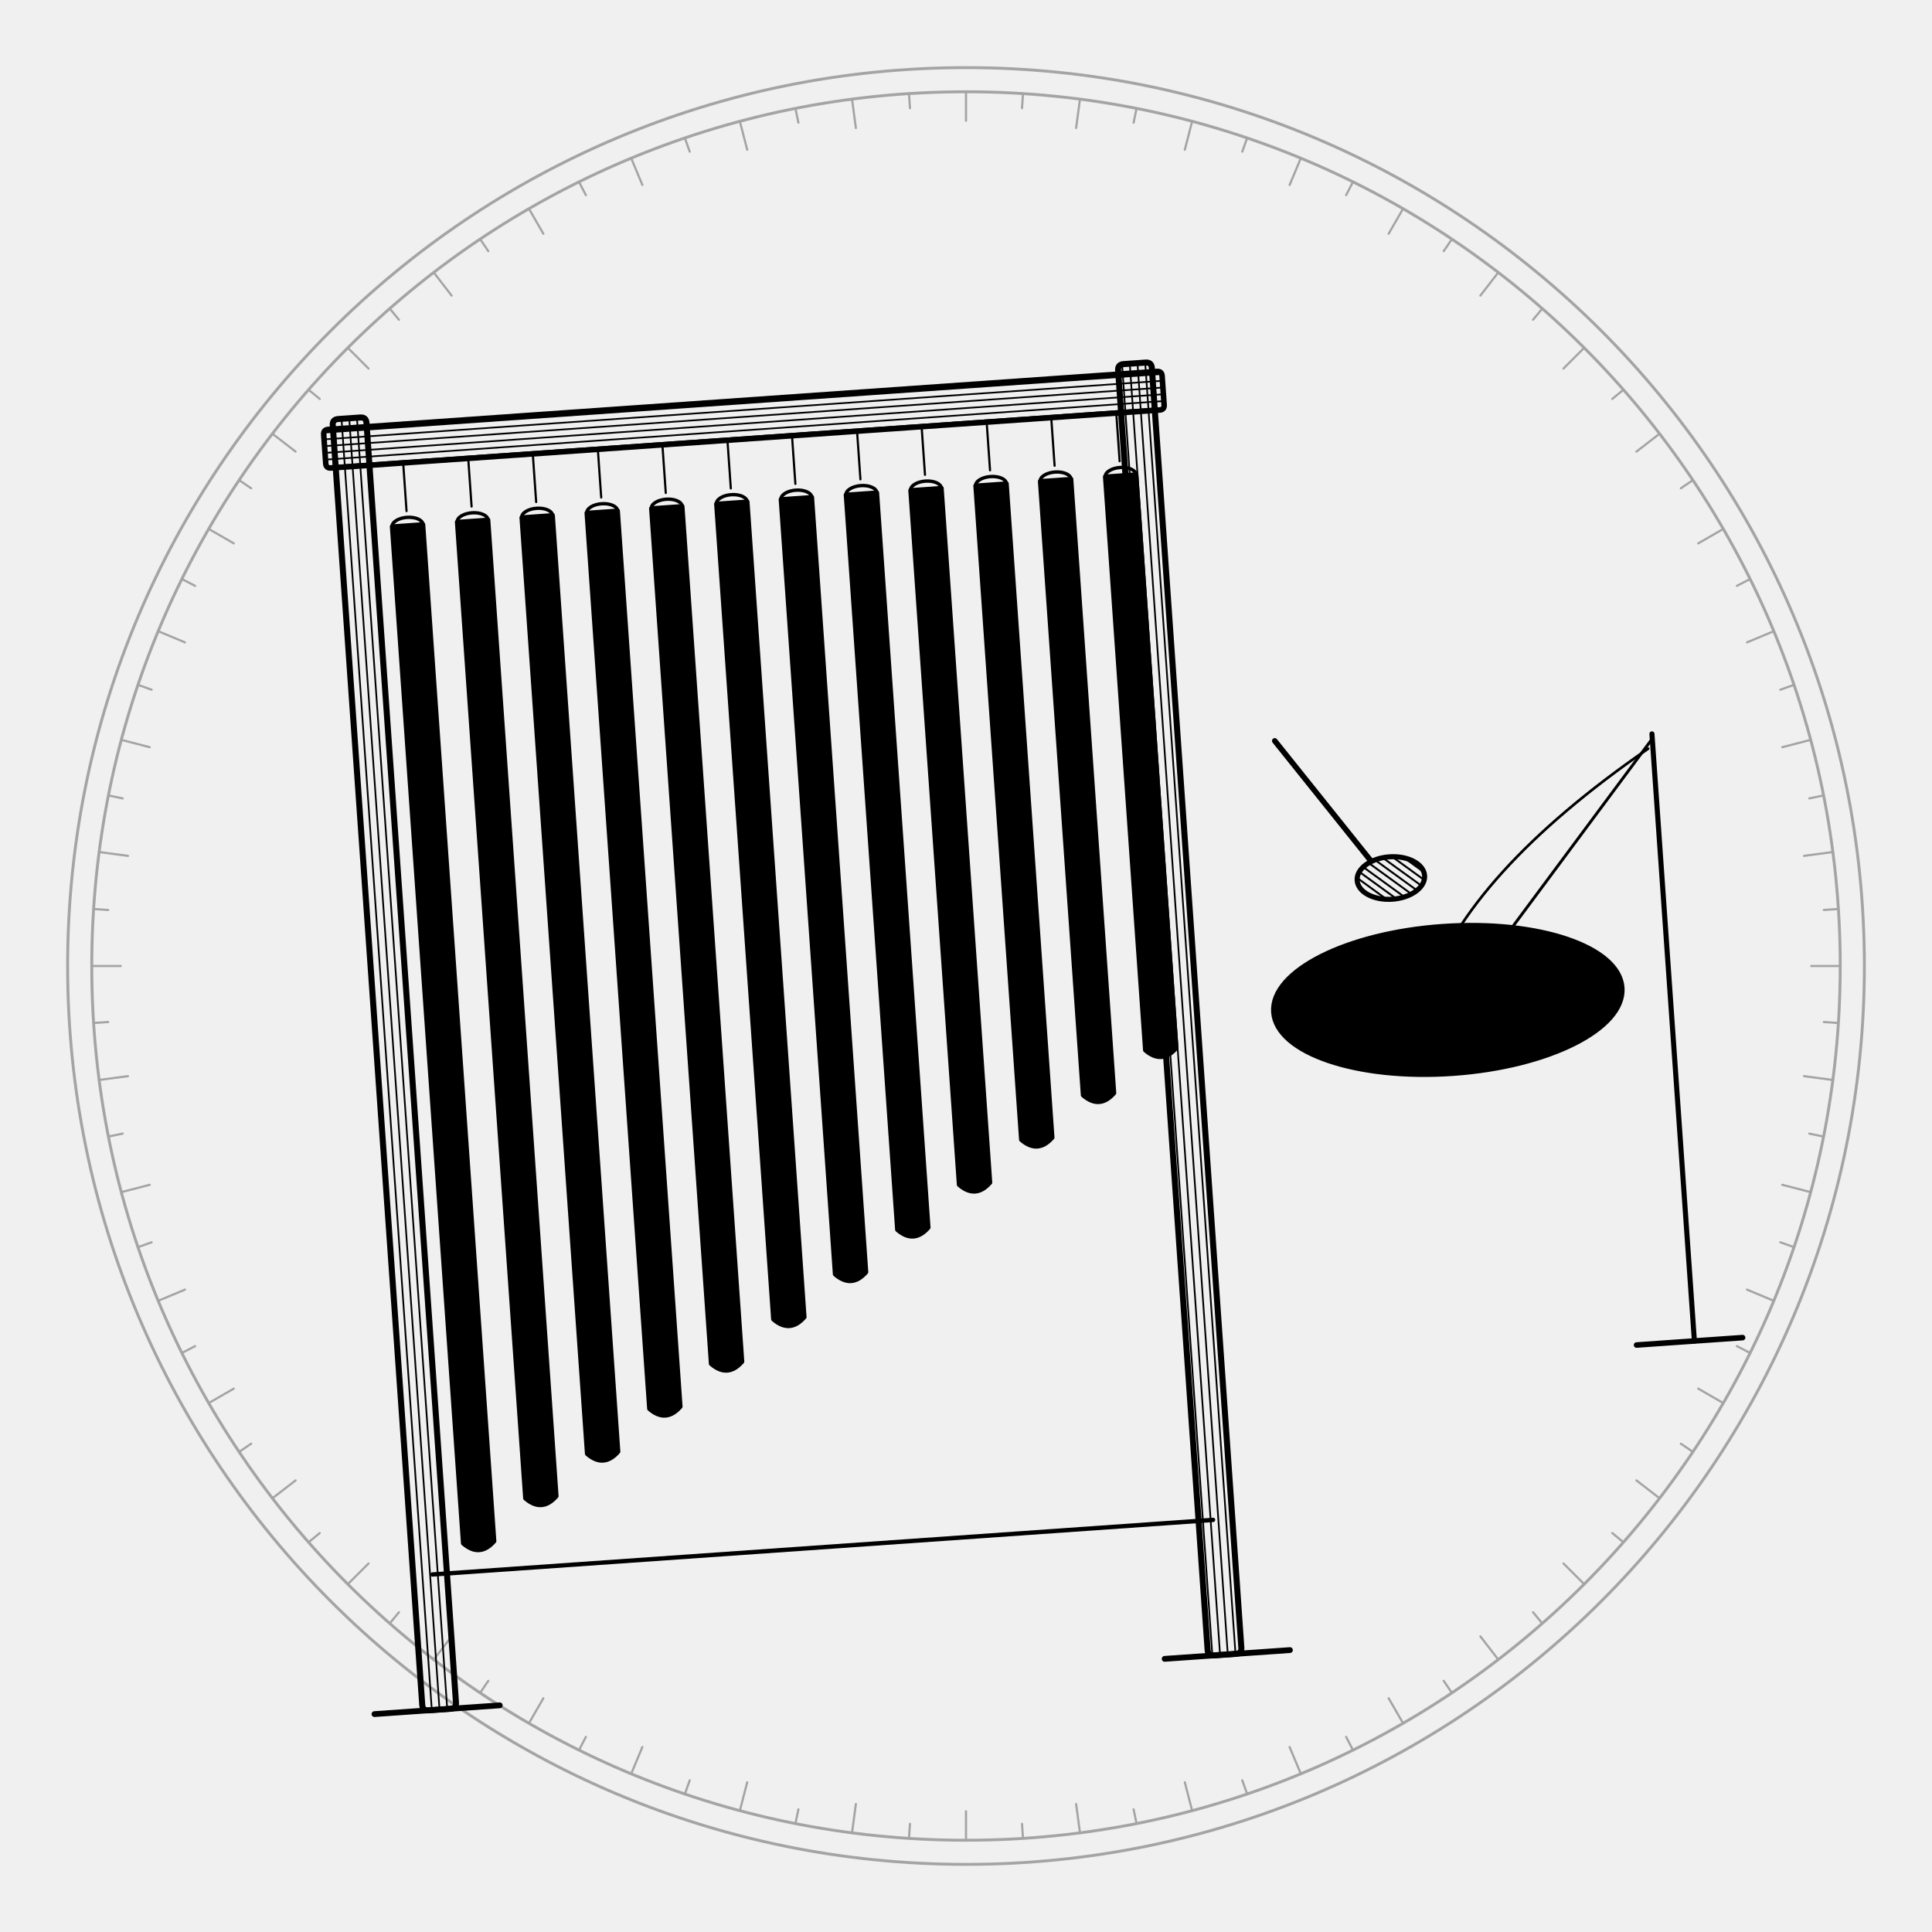
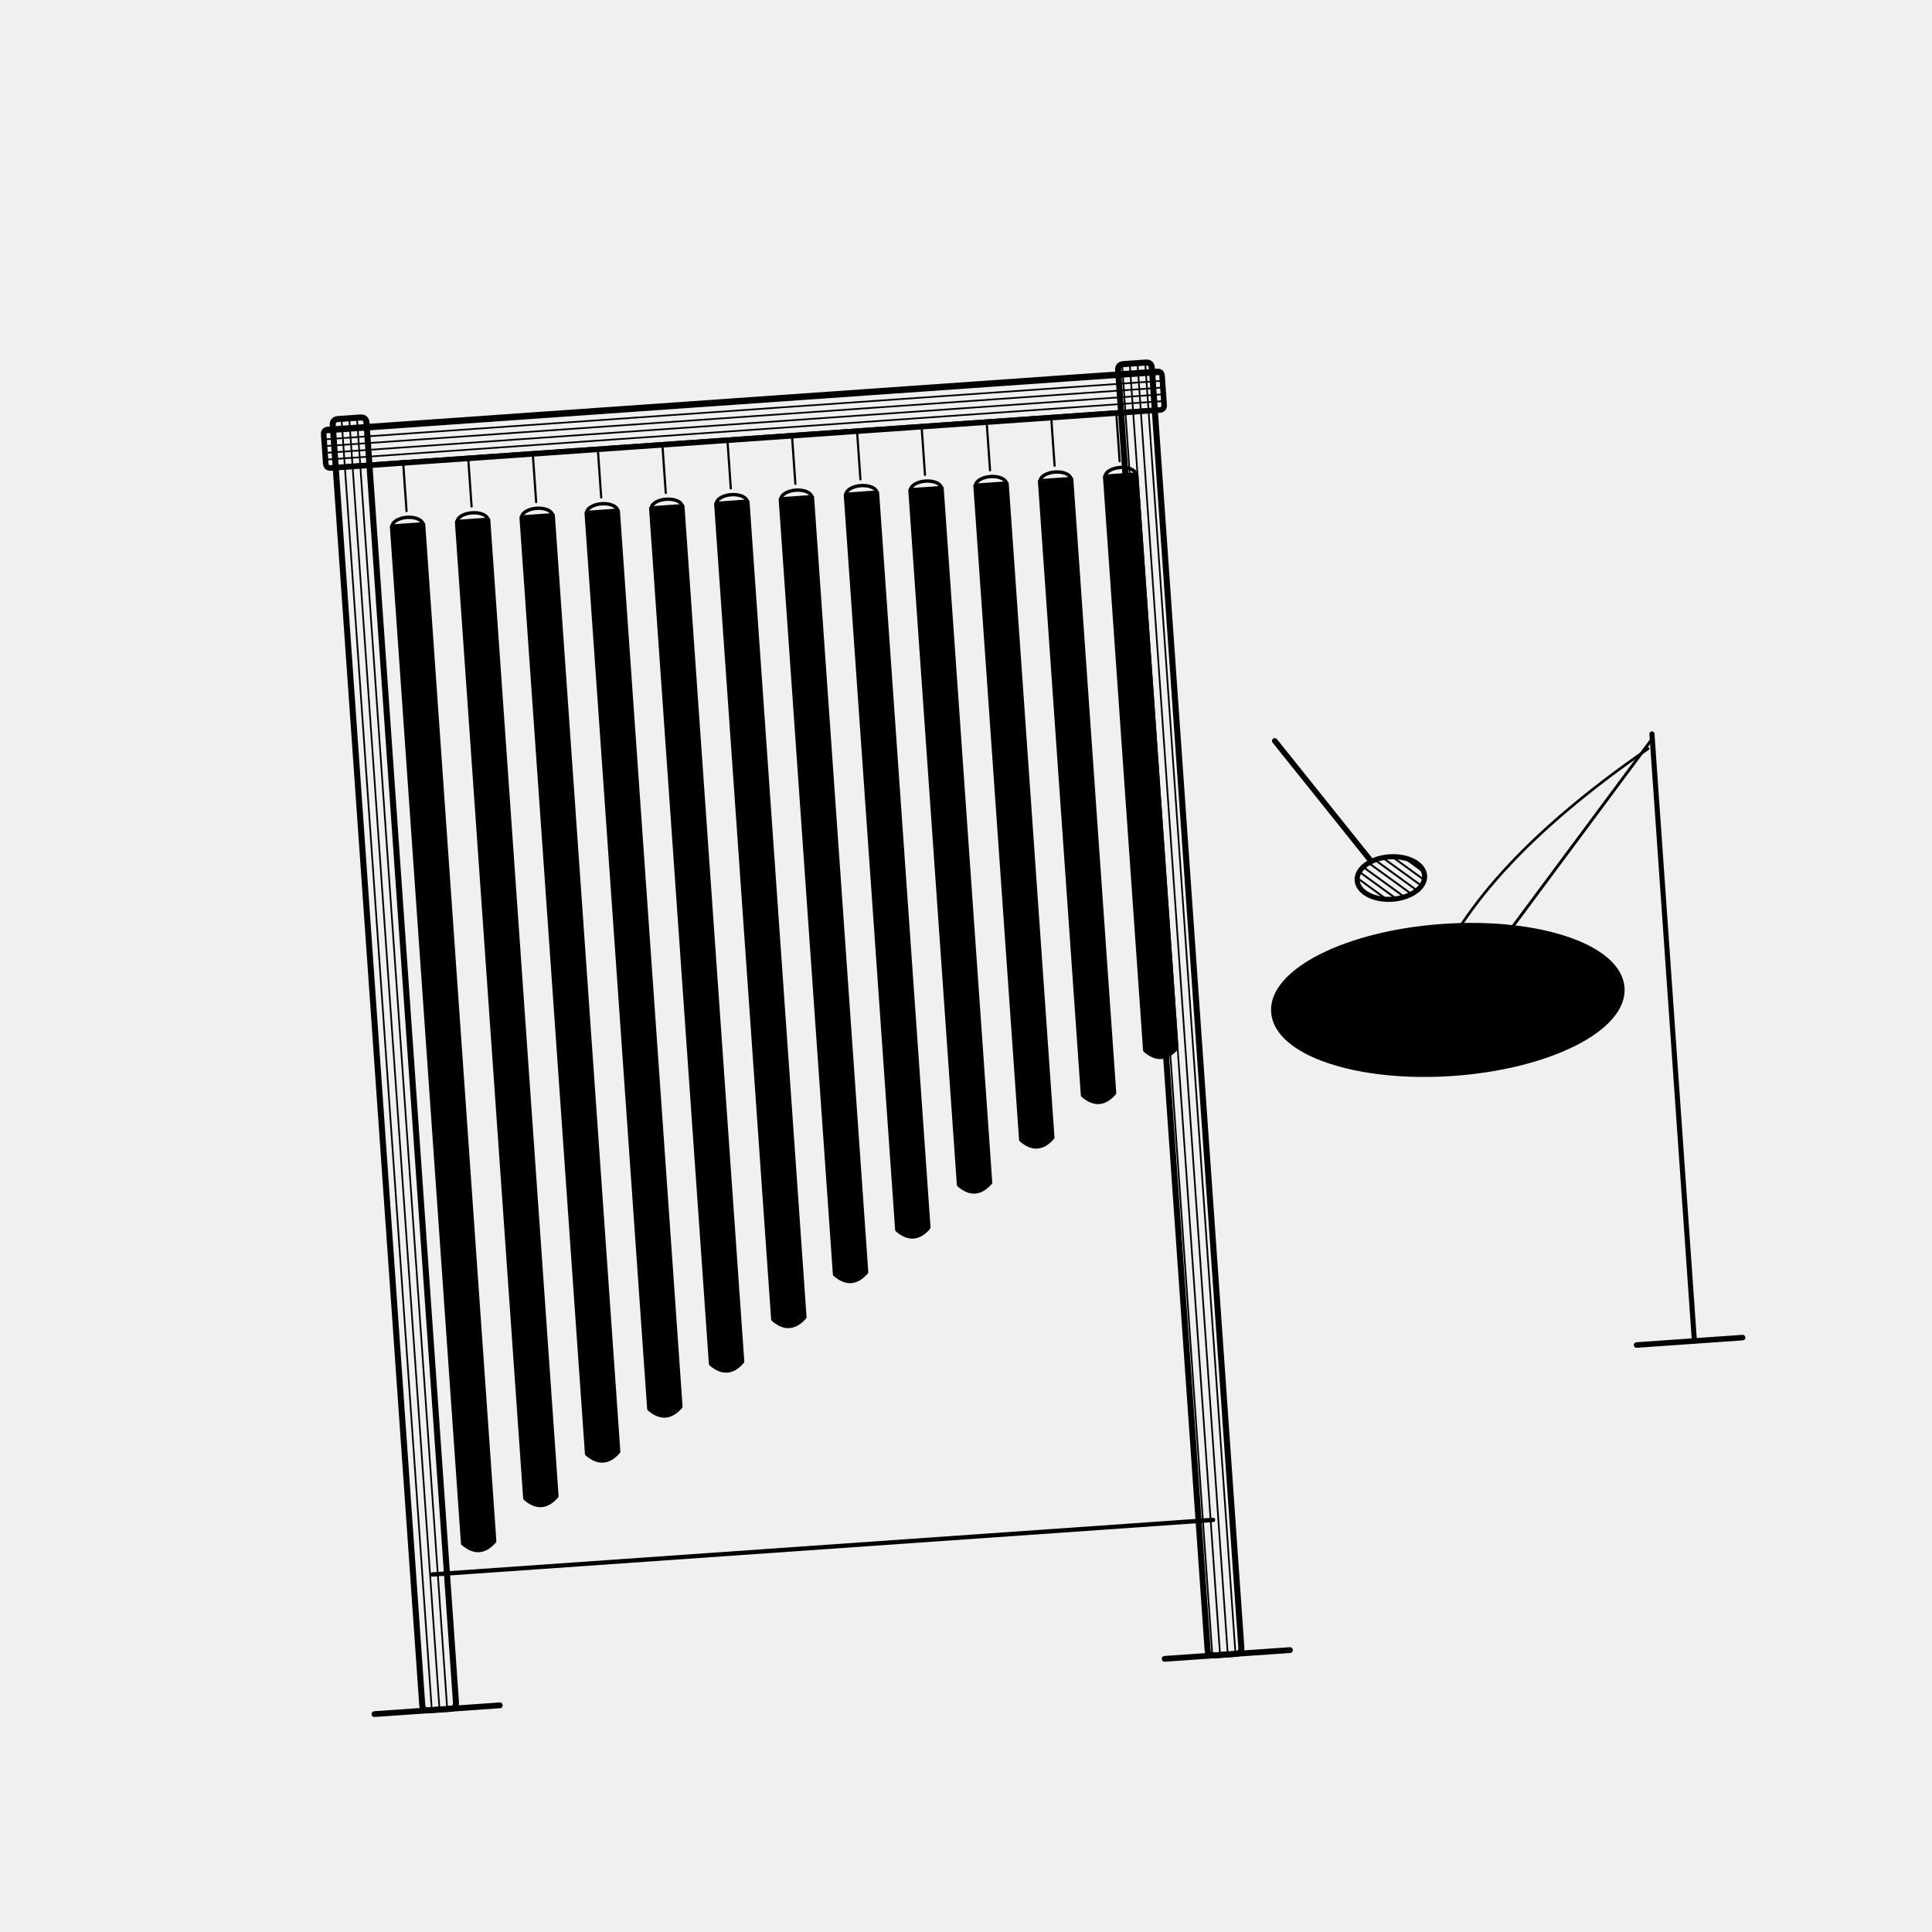
<svg xmlns="http://www.w3.org/2000/svg" viewBox="0 0 400 400" fill="none" stroke="currentColor" stroke-linecap="round" stroke-linejoin="round" role="img" aria-label="Оркестровая перкуссия">
  <defs stroke="none">
    <clipPath id="orchperc-clip-1">
      <path d="M79.2 78L83.8 78Q85 78 85 79.2L85 344.8Q85 346 83.8 346L79.2 346Q78 346 78 344.8L78 79.2Q78 78 79.2 78Z" />
    </clipPath>
    <clipPath id="orchperc-clip-2">
      <path d="M242.2 78L246.8 78Q248 78 248 79.2L248 344.8Q248 346 246.8 346L242.2 346Q241 346 241 344.8L241 79.2Q241 78 242.2 78Z" />
    </clipPath>
    <clipPath id="orchperc-clip-3">
      <path d="M77 80L249 80Q250 80 250 81L250 87Q250 88 249 88L77 88Q76 88 76 87L76 81Q76 80 77 80Z" />
    </clipPath>
    <clipPath id="orchperc-clip-4">
      <path d="M88.8 101L88.8 312Q92 315.2 95.2 312L95.2 101ZM102.3 101L102.3 303.6Q105.5 306.8 108.7 303.6L108.7 101ZM115.7 101L115.7 295.3Q118.9 298.5 122.1 295.3L122.1 101ZM129.2 101L129.2 286.9Q132.4 290.1 135.6 286.9L135.6 101ZM142.6 101L142.6 278.5Q145.8 281.7 149 278.5L149 101ZM156.1 101L156.1 270.2Q159.3 273.4 162.5 270.2L162.5 101ZM169.5 101L169.5 261.8Q172.7 265 175.9 261.8L175.9 101ZM183 101L183 253.5Q186.2 256.7 189.4 253.5L189.4 101ZM196.4 101L196.4 245.1Q199.6 248.3 202.8 245.1L202.8 101ZM209.9 101L209.9 236.7Q213.1 239.9 216.3 236.7L216.3 101ZM223.3 101L223.3 228.4Q226.5 231.6 229.7 228.4L229.7 101ZM236.8 101L236.8 220Q240 223.2 243.2 220L243.2 101Z" />
    </clipPath>
    <mask id="orchperc-mask-5" maskUnits="userSpaceOnUse" x="38" y="46" width="250" height="330">
      <rect x="38" y="46" width="250" height="330" fill="#fff" />
      <path d="M88.8 101L88.8 312Q92 315.2 95.2 312L95.2 101ZM102.3 101L102.3 303.6Q105.5 306.8 108.7 303.6L108.7 101ZM115.7 101L115.7 295.3Q118.9 298.5 122.1 295.3L122.1 101ZM129.2 101L129.2 286.9Q132.4 290.1 135.6 286.9L135.6 101ZM142.6 101L142.6 278.5Q145.8 281.7 149 278.5L149 101ZM156.1 101L156.1 270.2Q159.3 273.4 162.5 270.2L162.5 101ZM169.5 101L169.5 261.8Q172.7 265 175.9 261.8L175.9 101ZM183 101L183 253.5Q186.2 256.7 189.4 253.5L189.4 101ZM196.4 101L196.4 245.1Q199.6 248.3 202.8 245.1L202.8 101ZM209.9 101L209.9 236.7Q213.1 239.9 216.3 236.7L216.3 101ZM223.3 101L223.3 228.4Q226.5 231.6 229.7 228.4L229.7 101ZM236.8 101L236.8 220Q240 223.2 243.2 220L243.2 101Z" transform="translate(-4 -2)" fill="#000" />
    </mask>
    <clipPath id="orchperc-clip-6">
      <path d="M264 214A36 15.1 0 1 0 336 214A36 15.1 0 1 0 264 214Z" />
    </clipPath>
    <mask id="orchperc-mask-7" maskUnits="userSpaceOnUse" x="222" y="152" width="156" height="126">
      <rect x="222" y="152" width="156" height="126" fill="#fff" />
      <path d="M264 214A36 15.1 0 1 0 336 214A36 15.1 0 1 0 264 214Z" transform="translate(-16 -10)" fill="#000" />
    </mask>
    <clipPath id="orchperc-clip-8">
      <path d="M283 188A7 4.4 0 1 0 297 188A7 4.4 0 1 0 283 188Z" />
    </clipPath>
  </defs>
-   <g class="frame" opacity="0.32">
-     <path class="d" pathLength="1" d="M14 200A186 186 0 1 0 386 200A186 186 0 1 0 14 200ZM19 200A181 181 0 1 0 381 200A181 181 0 1 0 19 200Z" stroke-width="0.6" />
-     <path class="h" d="M381 200L375 200M380.6 211.8L377.6 211.6M379.5 223.6L373.5 222.8M377.5 235.3L374.6 234.7M374.8 246.8L369 245.3M371.4 258.2L368.6 257.2M367.2 269.3L361.7 267M362.3 280.1L359.6 278.7M356.8 290.5L351.6 287.5M350.5 300.6L348 298.9M343.6 310.2L338.8 306.5M336.1 319.3L333.8 317.4M328 328L323.7 323.7M319.3 336.1L317.4 333.8M310.2 343.6L306.5 338.8M300.6 350.5L298.9 348M290.5 356.8L287.5 351.6M280.1 362.3L278.7 359.6M269.3 367.2L267 361.7M258.2 371.4L257.2 368.6M246.8 374.8L245.3 369M235.3 377.5L234.7 374.6M223.6 379.5L222.8 373.5M211.8 380.6L211.6 377.6M200 381L200 375M188.2 380.6L188.4 377.6M176.4 379.5L177.2 373.5M164.7 377.5L165.3 374.6M153.2 374.8L154.7 369M141.8 371.4L142.8 368.6M130.7 367.2L133 361.7M119.9 362.3L121.3 359.6M109.5 356.8L112.5 351.6M99.4 350.5L101.1 348M89.8 343.6L93.5 338.8M80.7 336.1L82.6 333.8M72 328L76.3 323.7M63.9 319.3L66.2 317.4M56.4 310.2L61.2 306.5M49.5 300.6L52 298.9M43.2 290.5L48.4 287.5M37.7 280.1L40.4 278.7M32.8 269.3L38.3 267M28.6 258.2L31.4 257.2M25.2 246.8L31 245.3M22.5 235.3L25.4 234.7M20.5 223.6L26.5 222.8M19.4 211.8L22.4 211.6M19 200L25 200M19.4 188.2L22.4 188.4M20.5 176.4L26.5 177.2M22.5 164.7L25.4 165.3M25.2 153.2L31 154.7M28.6 141.8L31.4 142.8M32.8 130.7L38.3 133M37.7 119.9L40.4 121.3M43.2 109.5L48.4 112.5M49.5 99.4L52 101.1M56.4 89.8L61.2 93.5M63.9 80.7L66.2 82.6M72 72L76.3 76.3M80.7 63.9L82.6 66.2M89.8 56.4L93.5 61.2M99.4 49.5L101.1 52M109.5 43.2L112.5 48.4M119.9 37.7L121.3 40.4M130.7 32.8L133 38.3M141.8 28.6L142.8 31.4M153.2 25.2L154.7 31M164.7 22.5L165.3 25.4M176.4 20.5L177.2 26.5M188.2 19.4L188.4 22.4M200 19L200 25M211.8 19.4L211.6 22.4M223.6 20.5L222.8 26.5M235.3 22.5L234.7 25.4M246.8 25.2L245.3 31M258.2 28.6L257.2 31.4M269.3 32.8L267 38.3M280.1 37.7L278.7 40.4M290.5 43.2L287.5 48.4M300.6 49.5L298.9 52M310.2 56.4L306.5 61.2M319.3 63.9L317.4 66.2M328 72L323.7 76.3M336.1 80.7L333.8 82.6M343.6 89.8L338.8 93.5M350.5 99.4L348 101.1M356.8 109.5L351.6 112.5M362.3 119.9L359.6 121.3M367.2 130.7L361.7 133M371.4 141.8L368.6 142.8M374.8 153.2L369 154.7M377.5 164.7L374.6 165.3M379.5 176.4L373.5 177.2M380.6 188.2L377.6 188.4" stroke-width="0.45" />
-   </g>
  <g transform="rotate(-4 200 214)">
    <path class="d" pathLength="1" d="M79.2 78L83.8 78Q85 78 85 79.2L85 344.8Q85 346 83.8 346L79.2 346Q78 346 78 344.8L78 79.2Q78 78 79.2 78ZM242.2 78L246.8 78Q248 78 248 79.2L248 344.8Q248 346 246.8 346L242.2 346Q241 346 241 344.8L241 79.2Q241 78 242.2 78Z" stroke-width="1.25" />
    <g clip-path="url(#orchperc-clip-1)">
      <path class="h" d="M220.7 74.3L220.7 351.7M219.1 74.3L219.1 351.7M217.5 74.3L217.5 351.7M215.9 74.3L215.9 351.7M214.3 74.3L214.3 351.7M212.7 74.3L212.7 351.7M211.1 74.3L211.1 351.7M209.5 74.3L209.5 351.7M207.9 74.3L207.9 351.7M206.3 74.3L206.3 351.7M204.7 74.3L204.7 351.7M203.1 74.3L203.1 351.7M201.5 74.3L201.5 351.7M199.9 74.3L199.9 351.7M198.3 74.3L198.3 351.7M196.7 74.3L196.7 351.7M195.1 74.3L195.1 351.7M193.5 74.3L193.5 351.7M191.9 74.3L191.9 351.7M190.3 74.3L190.3 351.7M188.7 74.3L188.7 351.7M187.1 74.3L187.1 351.7M185.5 74.3L185.5 351.7M183.9 74.3L183.9 351.7M182.3 74.3L182.3 351.7M180.7 74.3L180.7 351.7M179.1 74.3L179.1 351.7M177.5 74.3L177.5 351.7M175.9 74.3L175.9 351.7M174.3 74.3L174.3 351.7M172.7 74.3L172.7 351.7M171.1 74.3L171.1 351.7M169.5 74.3L169.5 351.7M167.9 74.3L167.9 351.7M166.3 74.3L166.3 351.7M164.7 74.3L164.7 351.7M163.1 74.3L163.1 351.7M161.5 74.3L161.5 351.7M159.9 74.3L159.9 351.7M158.3 74.3L158.3 351.7M156.7 74.3L156.7 351.7M155.1 74.3L155.1 351.7M153.5 74.3L153.5 351.7M151.9 74.3L151.9 351.7M150.3 74.3L150.3 351.7M148.7 74.3L148.7 351.7M147.1 74.3L147.1 351.7M145.5 74.3L145.5 351.7M143.9 74.3L143.9 351.7M142.3 74.3L142.3 351.7M140.7 74.3L140.7 351.7M139.1 74.3L139.1 351.7M137.5 74.3L137.5 351.7M135.9 74.3L135.9 351.7M134.3 74.3L134.3 351.7M132.7 74.3L132.7 351.7M131.1 74.3L131.1 351.7M129.5 74.3L129.5 351.7M127.9 74.3L127.9 351.7M126.3 74.3L126.3 351.7M124.7 74.3L124.7 351.7M123.1 74.3L123.1 351.7M121.5 74.3L121.5 351.7M119.9 74.3L119.9 351.7M118.3 74.3L118.3 351.7M116.7 74.3L116.7 351.7M115.1 74.3L115.1 351.7M113.5 74.3L113.5 351.7M111.9 74.3L111.9 351.7M110.3 74.3L110.3 351.7M108.7 74.3L108.7 351.7M107.1 74.3L107.1 351.7M105.5 74.3L105.5 351.7M103.9 74.3L103.9 351.7M102.3 74.3L102.3 351.7M100.7 74.3L100.7 351.7M99.1 74.3L99.1 351.7M97.5 74.3L97.5 351.7M95.9 74.3L95.9 351.7M94.3 74.3L94.3 351.7M92.7 74.3L92.7 351.7M91.1 74.3L91.1 351.7M89.5 74.3L89.5 351.7M87.9 74.3L87.9 351.7M86.3 74.3L86.3 351.7M84.7 74.3L84.7 351.7M83.1 74.3L83.1 351.7M81.5 74.3L81.5 351.7M79.9 74.3L79.9 351.7M78.3 74.3L78.3 351.7M76.7 74.3L76.7 351.7M75.1 74.3L75.1 351.7M73.5 74.3L73.5 351.7M71.9 74.3L71.9 351.7M70.3 74.3L70.3 351.7M68.7 74.3L68.7 351.7M67.1 74.3L67.1 351.7M65.5 74.3L65.5 351.7M63.9 74.3L63.9 351.7M62.3 74.3L62.3 351.7M60.7 74.3L60.7 351.7M59.1 74.3L59.1 351.7M57.5 74.3L57.5 351.7M55.9 74.3L55.9 351.7M54.3 74.3L54.3 351.7M52.7 74.3L52.7 351.7M51.1 74.3L51.1 351.7M49.5 74.3L49.5 351.7M47.9 74.3L47.9 351.7M46.3 74.3L46.3 351.7M44.7 74.3L44.7 351.7M43.1 74.3L43.1 351.7M41.5 74.3L41.5 351.7M39.9 74.3L39.9 351.7M38.3 74.3L38.3 351.7M36.7 74.3L36.7 351.7M35.1 74.3L35.1 351.7M33.5 74.3L33.5 351.7M31.9 74.3L31.9 351.7M30.3 74.3L30.3 351.7M28.7 74.3L28.7 351.7M27.1 74.3L27.1 351.7M25.5 74.3L25.5 351.7M23.9 74.3L23.9 351.7M22.3 74.3L22.3 351.7M20.7 74.3L20.7 351.7M19.1 74.3L19.1 351.7M17.5 74.3L17.5 351.7M15.9 74.3L15.9 351.7M14.3 74.3L14.3 351.7M12.7 74.3L12.7 351.7M11.1 74.3L11.1 351.7M9.5 74.3L9.5 351.7M7.9 74.3L7.9 351.7M6.3 74.3L6.3 351.7M4.7 74.3L4.7 351.7M3.1 74.3L3.1 351.7M1.5 74.3L1.5 351.7M-0.1 74.3L-0.1 351.7M-1.7 74.3L-1.7 351.7M-3.3 74.3L-3.3 351.7M-4.9 74.3L-4.9 351.7M-6.5 74.3L-6.5 351.7M-8.1 74.3L-8.1 351.7M-9.7 74.3L-9.7 351.7M-11.3 74.3L-11.3 351.7M-12.9 74.3L-12.9 351.7M-14.5 74.3L-14.5 351.7M-16.1 74.3L-16.1 351.7M-17.7 74.3L-17.7 351.7M-19.3 74.3L-19.3 351.7M-20.9 74.3L-20.9 351.7M-22.5 74.3L-22.5 351.7M-24.1 74.3L-24.1 351.7M-25.7 74.3L-25.7 351.7M-27.3 74.3L-27.3 351.7M-28.9 74.3L-28.9 351.7M-30.5 74.3L-30.5 351.7M-32.1 74.3L-32.1 351.7M-33.7 74.3L-33.7 351.7M-35.3 74.3L-35.3 351.7M-36.9 74.3L-36.9 351.7M-38.5 74.3L-38.5 351.7M-40.1 74.3L-40.1 351.7M-41.7 74.3L-41.7 351.7M-43.3 74.3L-43.3 351.7M-44.9 74.3L-44.9 351.7M-46.5 74.3L-46.5 351.7M-48.1 74.3L-48.1 351.7M-49.7 74.3L-49.7 351.7M-51.3 74.3L-51.3 351.7M-52.9 74.3L-52.9 351.7M-54.5 74.3L-54.5 351.7M-56.1 74.3L-56.1 351.7" stroke-width="0.35" />
    </g>
    <g clip-path="url(#orchperc-clip-2)">
      <path class="h" d="M382.7 74.3L382.7 351.7M381.1 74.3L381.1 351.7M379.5 74.3L379.5 351.7M377.9 74.3L377.9 351.7M376.3 74.3L376.3 351.7M374.7 74.3L374.7 351.7M373.1 74.3L373.1 351.7M371.5 74.3L371.5 351.7M369.9 74.3L369.9 351.7M368.3 74.3L368.3 351.7M366.7 74.3L366.7 351.7M365.1 74.3L365.1 351.7M363.5 74.3L363.5 351.7M361.9 74.3L361.9 351.7M360.3 74.3L360.3 351.7M358.7 74.3L358.7 351.7M357.1 74.3L357.1 351.7M355.5 74.3L355.5 351.7M353.9 74.3L353.9 351.7M352.3 74.3L352.3 351.7M350.7 74.3L350.7 351.7M349.1 74.3L349.1 351.7M347.5 74.3L347.5 351.7M345.9 74.3L345.9 351.7M344.3 74.3L344.3 351.7M342.7 74.3L342.7 351.7M341.1 74.3L341.1 351.7M339.5 74.3L339.5 351.7M337.9 74.3L337.9 351.7M336.3 74.3L336.3 351.7M334.7 74.3L334.7 351.7M333.1 74.3L333.1 351.7M331.5 74.3L331.5 351.7M329.9 74.3L329.9 351.7M328.3 74.3L328.3 351.7M326.7 74.3L326.7 351.7M325.1 74.3L325.1 351.7M323.5 74.3L323.5 351.7M321.9 74.3L321.9 351.7M320.3 74.3L320.3 351.7M318.7 74.3L318.7 351.7M317.1 74.3L317.1 351.7M315.5 74.3L315.5 351.7M313.9 74.3L313.9 351.7M312.3 74.3L312.3 351.7M310.7 74.3L310.7 351.7M309.1 74.3L309.1 351.7M307.5 74.3L307.5 351.7M305.9 74.3L305.9 351.7M304.3 74.3L304.3 351.7M302.7 74.3L302.7 351.7M301.1 74.3L301.1 351.7M299.5 74.3L299.5 351.7M297.9 74.3L297.9 351.7M296.3 74.3L296.3 351.7M294.7 74.3L294.7 351.7M293.1 74.3L293.1 351.7M291.5 74.3L291.5 351.7M289.9 74.3L289.9 351.7M288.3 74.3L288.3 351.7M286.7 74.3L286.7 351.7M285.1 74.3L285.1 351.7M283.5 74.3L283.5 351.7M281.9 74.3L281.9 351.7M280.3 74.3L280.3 351.7M278.7 74.3L278.7 351.7M277.1 74.3L277.1 351.7M275.5 74.3L275.5 351.7M273.9 74.3L273.9 351.7M272.3 74.3L272.3 351.7M270.7 74.3L270.7 351.7M269.1 74.3L269.1 351.7M267.5 74.3L267.5 351.7M265.9 74.3L265.9 351.7M264.3 74.3L264.3 351.7M262.7 74.3L262.7 351.7M261.1 74.3L261.1 351.7M259.5 74.3L259.5 351.7M257.9 74.3L257.9 351.7M256.3 74.3L256.3 351.7M254.7 74.3L254.7 351.7M253.1 74.3L253.1 351.7M251.5 74.3L251.5 351.7M249.9 74.3L249.9 351.7M248.3 74.3L248.3 351.7M246.7 74.3L246.7 351.7M245.1 74.3L245.1 351.7M243.5 74.3L243.5 351.7M241.9 74.3L241.9 351.7M240.3 74.3L240.3 351.7M238.7 74.3L238.7 351.7M237.1 74.3L237.1 351.7M235.5 74.3L235.5 351.7M233.9 74.3L233.9 351.7M232.3 74.3L232.3 351.7M230.7 74.3L230.7 351.7M229.1 74.3L229.1 351.7M227.5 74.3L227.5 351.7M225.9 74.3L225.9 351.7M224.3 74.3L224.3 351.7M222.7 74.3L222.7 351.7M221.1 74.3L221.1 351.7M219.5 74.3L219.5 351.7M217.9 74.3L217.9 351.7M216.3 74.3L216.3 351.7M214.7 74.3L214.7 351.7M213.1 74.3L213.1 351.7M211.5 74.3L211.5 351.7M209.9 74.3L209.9 351.7M208.3 74.3L208.3 351.7M206.7 74.3L206.7 351.7M205.1 74.3L205.1 351.7M203.5 74.3L203.5 351.7M201.9 74.3L201.9 351.7M200.3 74.3L200.3 351.7M198.7 74.3L198.7 351.7M197.1 74.3L197.1 351.7M195.5 74.3L195.5 351.7M193.9 74.3L193.9 351.7M192.3 74.3L192.3 351.7M190.7 74.3L190.7 351.7M189.1 74.3L189.1 351.7M187.5 74.3L187.5 351.7M185.9 74.3L185.9 351.7M184.3 74.3L184.3 351.7M182.7 74.3L182.7 351.7M181.1 74.3L181.1 351.7M179.5 74.3L179.5 351.7M177.9 74.3L177.9 351.7M176.3 74.3L176.3 351.7M174.7 74.3L174.7 351.7M173.1 74.3L173.1 351.7M171.5 74.3L171.5 351.7M169.9 74.3L169.9 351.7M168.3 74.3L168.3 351.7M166.7 74.3L166.7 351.7M165.1 74.3L165.1 351.7M163.5 74.3L163.5 351.7M161.9 74.3L161.9 351.7M160.3 74.3L160.3 351.7M158.7 74.3L158.7 351.7M157.1 74.3L157.1 351.7M155.5 74.3L155.5 351.7M153.9 74.3L153.9 351.7M152.3 74.3L152.3 351.7M150.7 74.3L150.7 351.7M149.1 74.3L149.1 351.7M147.5 74.3L147.5 351.7M145.9 74.3L145.9 351.7M144.3 74.3L144.3 351.7M142.7 74.3L142.7 351.7M141.1 74.3L141.1 351.7M139.5 74.3L139.5 351.7M137.9 74.3L137.9 351.7M136.3 74.3L136.3 351.7M134.7 74.3L134.7 351.7M133.1 74.3L133.1 351.7M131.5 74.3L131.5 351.7M129.9 74.3L129.9 351.7M128.3 74.3L128.3 351.7M126.7 74.3L126.7 351.7M125.1 74.3L125.1 351.7M123.5 74.3L123.5 351.7M121.9 74.3L121.9 351.7M120.3 74.3L120.3 351.7M118.7 74.3L118.7 351.7M117.1 74.3L117.1 351.7M115.5 74.3L115.5 351.7M113.9 74.3L113.9 351.7M112.3 74.3L112.3 351.7M110.7 74.3L110.7 351.7M109.1 74.3L109.1 351.7M107.5 74.3L107.5 351.7M105.9 74.3L105.9 351.7" stroke-width="0.35" />
    </g>
    <path class="d" pathLength="1" d="M77 80L249 80Q250 80 250 81L250 87Q250 88 249 88L77 88Q76 88 76 87L76 81Q76 80 77 80Z" stroke-width="1.15" />
    <g clip-path="url(#orchperc-clip-3)">
      <path class="h" d="M72.4 -7.6L255.6 -7.6M72.4 -6.2L255.6 -6.2M72.4 -4.8L255.6 -4.8M72.4 -3.4L255.6 -3.4M72.4 -2L255.6 -2M72.4 -0.6L255.6 -0.6M72.4 0.8L255.6 0.8M72.4 2.2L255.6 2.2M72.4 3.6L255.6 3.6M72.4 5L255.6 5M72.4 6.4L255.6 6.4M72.4 7.8L255.6 7.8M72.4 9.2L255.6 9.2M72.4 10.6L255.6 10.6M72.4 12L255.6 12M72.4 13.4L255.6 13.4M72.4 14.8L255.6 14.8M72.4 16.2L255.6 16.2M72.4 17.6L255.6 17.6M72.4 19L255.6 19M72.4 20.4L255.6 20.4M72.4 21.8L255.6 21.8M72.4 23.2L255.6 23.2M72.4 24.6L255.6 24.6M72.4 26L255.6 26M72.4 27.4L255.6 27.4M72.4 28.8L255.6 28.8M72.4 30.2L255.6 30.2M72.4 31.6L255.6 31.6M72.4 33L255.6 33M72.4 34.4L255.6 34.4M72.4 35.8L255.6 35.8M72.4 37.2L255.6 37.2M72.4 38.6L255.6 38.6M72.4 40L255.6 40M72.4 41.4L255.6 41.4M72.4 42.8L255.6 42.8M72.4 44.2L255.6 44.2M72.4 45.6L255.6 45.6M72.4 47L255.6 47M72.4 48.4L255.6 48.4M72.4 49.8L255.6 49.8M72.4 51.2L255.6 51.2M72.4 52.6L255.6 52.6M72.4 54L255.6 54M72.4 55.4L255.6 55.4M72.4 56.8L255.6 56.8M72.4 58.2L255.6 58.2M72.4 59.6L255.6 59.6M72.4 61L255.6 61M72.4 62.4L255.6 62.4M72.4 63.8L255.6 63.8M72.4 65.2L255.6 65.2M72.4 66.6L255.6 66.6M72.4 68L255.6 68M72.4 69.4L255.6 69.4M72.4 70.8L255.6 70.8M72.4 72.2L255.6 72.2M72.4 73.6L255.6 73.6M72.4 75L255.6 75M72.4 76.4L255.6 76.4M72.4 77.8L255.6 77.8M72.4 79.2L255.6 79.2M72.4 80.6L255.6 80.6M72.4 82L255.6 82M72.4 83.4L255.6 83.4M72.4 84.8L255.6 84.8M72.4 86.2L255.6 86.2M72.4 87.6L255.6 87.6M72.4 89L255.6 89M72.4 90.4L255.6 90.4M72.4 91.8L255.6 91.8M72.4 93.2L255.6 93.2M72.4 94.6L255.6 94.6M72.4 96L255.6 96M72.4 97.4L255.6 97.4M72.4 98.8L255.6 98.8M72.4 100.2L255.6 100.2M72.4 101.6L255.6 101.6M72.4 103L255.6 103M72.4 104.4L255.6 104.4M72.4 105.8L255.6 105.8M72.4 107.2L255.6 107.2M72.4 108.6L255.6 108.6M72.4 110L255.6 110M72.4 111.4L255.6 111.4M72.4 112.8L255.6 112.8M72.4 114.2L255.6 114.2M72.4 115.6L255.6 115.6M72.4 117L255.6 117M72.4 118.4L255.6 118.4M72.4 119.8L255.6 119.8M72.4 121.2L255.6 121.2M72.4 122.6L255.6 122.6M72.4 124L255.6 124M72.4 125.4L255.6 125.4M72.4 126.8L255.6 126.8M72.4 128.2L255.6 128.2M72.4 129.6L255.6 129.6M72.4 131L255.6 131M72.4 132.4L255.6 132.4M72.4 133.8L255.6 133.8M72.4 135.2L255.6 135.2M72.4 136.6L255.6 136.6M72.4 138L255.6 138M72.4 139.4L255.6 139.4M72.4 140.8L255.6 140.8M72.4 142.2L255.6 142.2M72.4 143.6L255.6 143.6M72.4 145L255.6 145M72.4 146.4L255.6 146.4M72.4 147.8L255.6 147.8M72.4 149.2L255.6 149.2M72.4 150.6L255.6 150.6M72.4 152L255.6 152M72.4 153.4L255.6 153.4M72.4 154.8L255.6 154.8M72.4 156.2L255.6 156.2M72.4 157.6L255.6 157.6M72.4 159L255.6 159M72.4 160.4L255.6 160.4M72.4 161.8L255.6 161.8M72.4 163.2L255.6 163.2M72.4 164.6L255.6 164.6M72.4 166L255.6 166M72.4 167.4L255.6 167.4M72.4 168.8L255.6 168.8M72.4 170.2L255.6 170.2M72.4 171.6L255.6 171.6M72.4 173L255.6 173M72.4 174.4L255.6 174.4" stroke-width="0.35" />
    </g>
    <path class="d" pathLength="1" d="M82 318L244 318" stroke-width="0.9" />
    <path class="d" pathLength="1" d="M68 346L94 346M232 346L258 346" stroke-width="1.2" />
    <path class="d" pathLength="1" d="M92 88L92 98M105.5 88L105.5 98M118.9 88L118.9 98M132.4 88L132.4 98M145.8 88L145.8 98M159.3 88L159.3 98M172.7 88L172.7 98M186.2 88L186.2 98M199.6 88L199.6 98M213.1 88L213.1 98M226.5 88L226.5 98M240 88L240 98" stroke-width="0.45" />
    <path class="fillin" d="M88.8 101L88.8 312Q92 315.2 95.2 312L95.2 101ZM102.3 101L102.3 303.6Q105.5 306.8 108.7 303.6L108.7 101ZM115.7 101L115.7 295.3Q118.9 298.5 122.1 295.3L122.1 101ZM129.2 101L129.2 286.9Q132.4 290.1 135.6 286.9L135.6 101ZM142.6 101L142.6 278.5Q145.8 281.7 149 278.5L149 101ZM156.1 101L156.1 270.2Q159.3 273.4 162.5 270.2L162.5 101ZM169.5 101L169.5 261.8Q172.7 265 175.9 261.8L175.9 101ZM183 101L183 253.5Q186.2 256.7 189.4 253.5L189.4 101ZM196.4 101L196.4 245.1Q199.6 248.3 202.8 245.1L202.8 101ZM209.9 101L209.9 236.7Q213.1 239.9 216.3 236.7L216.3 101ZM223.3 101L223.3 228.4Q226.5 231.6 229.7 228.4L229.7 101ZM236.8 101L236.8 220Q240 223.2 243.2 220L243.2 101Z" fill="currentColor" stroke="none" />
    <path class="d" pathLength="1" d="M88.8 101L88.8 312Q92 315.2 95.2 312L95.2 101ZM102.3 101L102.3 303.6Q105.5 306.8 108.7 303.6L108.7 101ZM115.7 101L115.7 295.3Q118.9 298.5 122.1 295.3L122.1 101ZM129.2 101L129.2 286.9Q132.4 290.1 135.6 286.9L135.6 101ZM142.6 101L142.6 278.5Q145.8 281.7 149 278.5L149 101ZM156.1 101L156.1 270.2Q159.3 273.4 162.5 270.2L162.5 101ZM169.5 101L169.5 261.8Q172.7 265 175.9 261.8L175.9 101ZM183 101L183 253.5Q186.2 256.7 189.4 253.5L189.4 101ZM196.4 101L196.4 245.1Q199.6 248.3 202.8 245.1L202.8 101ZM209.9 101L209.9 236.7Q213.1 239.9 216.3 236.7L216.3 101ZM223.3 101L223.3 228.4Q226.5 231.6 229.7 228.4L229.7 101ZM236.8 101L236.8 220Q240 223.2 243.2 220L243.2 101Z" stroke-width="0.95" />
    <path class="d" pathLength="1" d="M88.8 101A3.2 1.7 0 1 0 95.2 101A3.2 1.7 0 1 0 88.8 101ZM102.3 101A3.2 1.7 0 1 0 108.7 101A3.2 1.7 0 1 0 102.3 101ZM115.7 101A3.2 1.7 0 1 0 122.1 101A3.2 1.7 0 1 0 115.7 101ZM129.2 101A3.2 1.7 0 1 0 135.6 101A3.2 1.7 0 1 0 129.2 101ZM142.6 101A3.2 1.7 0 1 0 149 101A3.2 1.7 0 1 0 142.6 101ZM156.1 101A3.2 1.7 0 1 0 162.5 101A3.2 1.7 0 1 0 156.1 101ZM169.5 101A3.2 1.7 0 1 0 175.9 101A3.2 1.7 0 1 0 169.5 101ZM183 101A3.2 1.7 0 1 0 189.4 101A3.2 1.7 0 1 0 183 101ZM196.4 101A3.2 1.7 0 1 0 202.8 101A3.2 1.7 0 1 0 196.4 101ZM209.9 101A3.2 1.7 0 1 0 216.3 101A3.2 1.7 0 1 0 209.9 101ZM223.3 101A3.2 1.7 0 1 0 229.7 101A3.2 1.7 0 1 0 223.3 101ZM236.8 101A3.2 1.7 0 1 0 243.2 101A3.2 1.7 0 1 0 236.8 101Z" stroke-width="0.7" />
    <path class="h" d="M90.5 106L90.5 304M104 106L104 295.6M117.4 106L117.4 287.3M130.9 106L130.9 278.9M144.3 106L144.3 270.5M157.8 106L157.8 262.2M171.2 106L171.2 253.8M184.7 106L184.7 245.5M198.1 106L198.1 237.1M211.6 106L211.6 228.7M225 106L225 220.4M238.5 106L238.5 212" stroke-width="0.32" />
    <g clip-path="url(#orchperc-clip-4)" mask="url(#orchperc-mask-5)">
      <path class="h" d="M316 58L316 364M314.2 58L314.2 364M312.4 58L312.4 364M310.6 58L310.6 364M308.8 58L308.8 364M307 58L307 364M305.2 58L305.2 364M303.4 58L303.4 364M301.6 58L301.6 364M299.8 58L299.8 364M298 58L298 364M296.2 58L296.2 364M294.4 58L294.4 364M292.6 58L292.6 364M290.8 58L290.8 364M289 58L289 364M287.2 58L287.2 364M285.4 58L285.4 364M283.6 58L283.6 364M281.8 58L281.8 364M280 58L280 364M278.2 58L278.2 364M276.4 58L276.4 364M274.6 58L274.6 364M272.8 58L272.8 364M271 58L271 364M269.2 58L269.2 364M267.4 58L267.4 364M265.6 58L265.6 364M263.8 58L263.8 364M262 58L262 364M260.2 58L260.2 364M258.4 58L258.4 364M256.6 58L256.6 364M254.8 58L254.8 364M253 58L253 364M251.2 58L251.2 364M249.4 58L249.4 364M247.6 58L247.6 364M245.8 58L245.8 364M244 58L244 364M242.2 58L242.2 364M240.4 58L240.4 364M238.6 58L238.6 364M236.8 58L236.8 364M235 58L235 364M233.2 58L233.2 364M231.4 58L231.4 364M229.6 58L229.6 364M227.8 58L227.8 364M226 58L226 364M224.2 58L224.2 364M222.4 58L222.4 364M220.6 58L220.6 364M218.8 58L218.8 364M217 58L217 364M215.2 58L215.2 364M213.4 58L213.4 364M211.6 58L211.6 364M209.8 58L209.8 364M208 58L208 364M206.2 58L206.2 364M204.4 58L204.4 364M202.6 58L202.6 364M200.8 58L200.8 364M199 58L199 364M197.2 58L197.2 364M195.4 58L195.4 364M193.6 58L193.6 364M191.8 58L191.8 364M190 58L190 364M188.2 58L188.2 364M186.4 58L186.4 364M184.6 58L184.6 364M182.8 58L182.8 364M181 58L181 364M179.2 58L179.2 364M177.4 58L177.4 364M175.6 58L175.6 364M173.8 58L173.8 364M172 58L172 364M170.2 58L170.2 364M168.4 58L168.4 364M166.6 58L166.6 364M164.8 58L164.8 364M163 58L163 364M161.2 58L161.2 364M159.4 58L159.4 364M157.6 58L157.6 364M155.8 58L155.8 364M154 58L154 364M152.2 58L152.2 364M150.4 58L150.4 364M148.6 58L148.6 364M146.8 58L146.8 364M145 58L145 364M143.2 58L143.2 364M141.4 58L141.4 364M139.6 58L139.6 364M137.8 58L137.8 364M136 58L136 364M134.2 58L134.2 364M132.4 58L132.4 364M130.6 58L130.6 364M128.8 58L128.8 364M127 58L127 364M125.2 58L125.2 364M123.4 58L123.4 364M121.6 58L121.6 364M119.8 58L119.8 364M118 58L118 364M116.2 58L116.2 364M114.4 58L114.4 364M112.6 58L112.6 364M110.8 58L110.8 364M109 58L109 364M107.2 58L107.2 364M105.4 58L105.4 364M103.6 58L103.6 364M101.8 58L101.8 364M100 58L100 364M98.2 58L98.2 364M96.4 58L96.4 364M94.6 58L94.6 364M92.8 58L92.8 364M91 58L91 364M89.2 58L89.2 364M87.4 58L87.4 364M85.6 58L85.6 364M83.8 58L83.8 364M82 58L82 364M80.2 58L80.2 364M78.4 58L78.4 364M76.6 58L76.6 364M74.8 58L74.8 364M73 58L73 364M71.2 58L71.2 364M69.4 58L69.4 364M67.6 58L67.6 364M65.8 58L65.8 364M64 58L64 364M62.2 58L62.2 364M60.4 58L60.4 364M58.6 58L58.6 364M56.8 58L56.8 364M55 58L55 364M53.2 58L53.2 364M51.4 58L51.4 364M49.6 58L49.6 364M47.8 58L47.8 364M46 58L46 364M44.2 58L44.2 364M42.4 58L42.4 364M40.6 58L40.6 364M38.8 58L38.8 364M37 58L37 364M35.2 58L35.2 364M33.4 58L33.4 364M31.6 58L31.6 364M29.8 58L29.8 364M28 58L28 364M26.2 58L26.2 364M24.4 58L24.4 364M22.6 58L22.6 364M20.8 58L20.8 364M19 58L19 364M17.2 58L17.2 364M15.4 58L15.4 364M13.6 58L13.6 364M11.8 58L11.8 364" stroke-width="0.32" />
    </g>
    <path class="d" pathLength="1" d="M346 288L346 162" stroke-width="1.05" />
    <path class="d" pathLength="1" d="M334 288L356 288" stroke-width="1.15" />
    <path class="d" pathLength="1" d="M346 163L304 212" stroke-width="0.6" />
    <path class="fillin" d="M264 214A36 15.1 0 1 0 336 214A36 15.1 0 1 0 264 214Z" fill="currentColor" stroke="none" />
    <path class="d" pathLength="1" d="M264 214A36 15.1 0 1 0 336 214A36 15.1 0 1 0 264 214Z" stroke-width="1.35" />
    <path class="d" pathLength="1" d="M280.2 214A19.8 7.2 0 1 0 319.8 214A19.8 7.2 0 1 0 280.2 214Z" stroke-width="0.55" />
    <path class="d" pathLength="1" d="M294.8 212A3.2 1.6 0 1 0 301.2 212A3.2 1.6 0 1 0 294.8 212Z" stroke-width="0.6" />
    <g clip-path="url(#orchperc-clip-6)" mask="url(#orchperc-mask-7)">
      <path class="h" d="M270.1 156.3L358.7 185.1M269.4 158.3L358.1 187.2M268.7 160.4L357.4 189.3M268 162.5L356.7 191.3M267.3 164.6L356 193.4M266.7 166.7L355.3 195.5M266 168.8L354.7 197.6M265.3 170.9L354 199.7M264.6 173L353.3 201.8M264 175.1L352.6 203.9M263.3 177.2L351.9 206M262.6 179.3L351.3 208.1M261.9 181.4L350.6 210.2M261.2 183.5L349.9 212.3M260.6 185.5L349.2 214.4M259.9 187.6L348.5 216.5M259.2 189.7L347.9 218.5M258.5 191.8L347.2 220.6M257.8 193.9L346.5 222.7M257.2 196L345.8 224.8M256.5 198.1L345.1 226.9M255.8 200.2L344.5 229M255.1 202.3L343.8 231.1M254.4 204.4L343.1 233.2M253.8 206.5L342.4 235.3M253.1 208.6L341.7 237.4M252.4 210.7L341.1 239.5M251.7 212.8L340.4 241.6M251 214.8L339.7 243.7M250.4 216.9L339 245.7M249.7 219L338.3 247.8M249 221.1L337.7 249.9M248.3 223.2L337 252M247.6 225.3L336.3 254.1M247 227.4L335.6 256.2M246.3 229.5L334.9 258.3M245.6 231.6L334.3 260.4M244.9 233.7L333.6 262.5M244.2 235.8L332.9 264.6M243.6 237.9L332.2 266.7M242.9 240L331.5 268.8M242.2 242L330.9 270.9M241.5 244.1L330.2 272.9" stroke-width="0.36" />
    </g>
    <path class="d" pathLength="1" d="M296 212Q306 188.1 345 165" stroke-width="0.55" />
    <path class="d" pathLength="1" d="M268 158L286 184" stroke-width="1.15" />
    <path class="d" pathLength="1" d="M283 188A7 4.4 0 1 0 297 188A7 4.4 0 1 0 283 188Z" stroke-width="1.05" />
    <g clip-path="url(#orchperc-clip-8)">
      <path class="h" d="M288.3 168.1L309.9 186.3M287.4 169.1L309 187.3M286.6 170.1L308.2 188.3M285.8 171.1L307.4 189.2M284.9 172.1L306.5 190.2M284.1 173.1L305.7 191.2M283.2 174.1L304.9 192.2M282.4 175.1L304 193.2M281.6 176.1L303.2 194.2M280.7 177.1L302.4 195.2M279.9 178.1L301.5 196.2M279.1 179.1L300.7 197.2M278.2 180.1L299.8 198.2M277.4 181.1L299 199.2M276.6 182.1L298.2 200.2M275.7 183.1L297.3 201.2M274.9 184.1L296.5 202.2M274.1 185.1L295.7 203.2M273.2 186.1L294.8 204.2M272.4 187L294 205.2M271.5 188L293.2 206.2M270.7 189L292.3 207.2" stroke-width="0.4" />
    </g>
  </g>
</svg>
